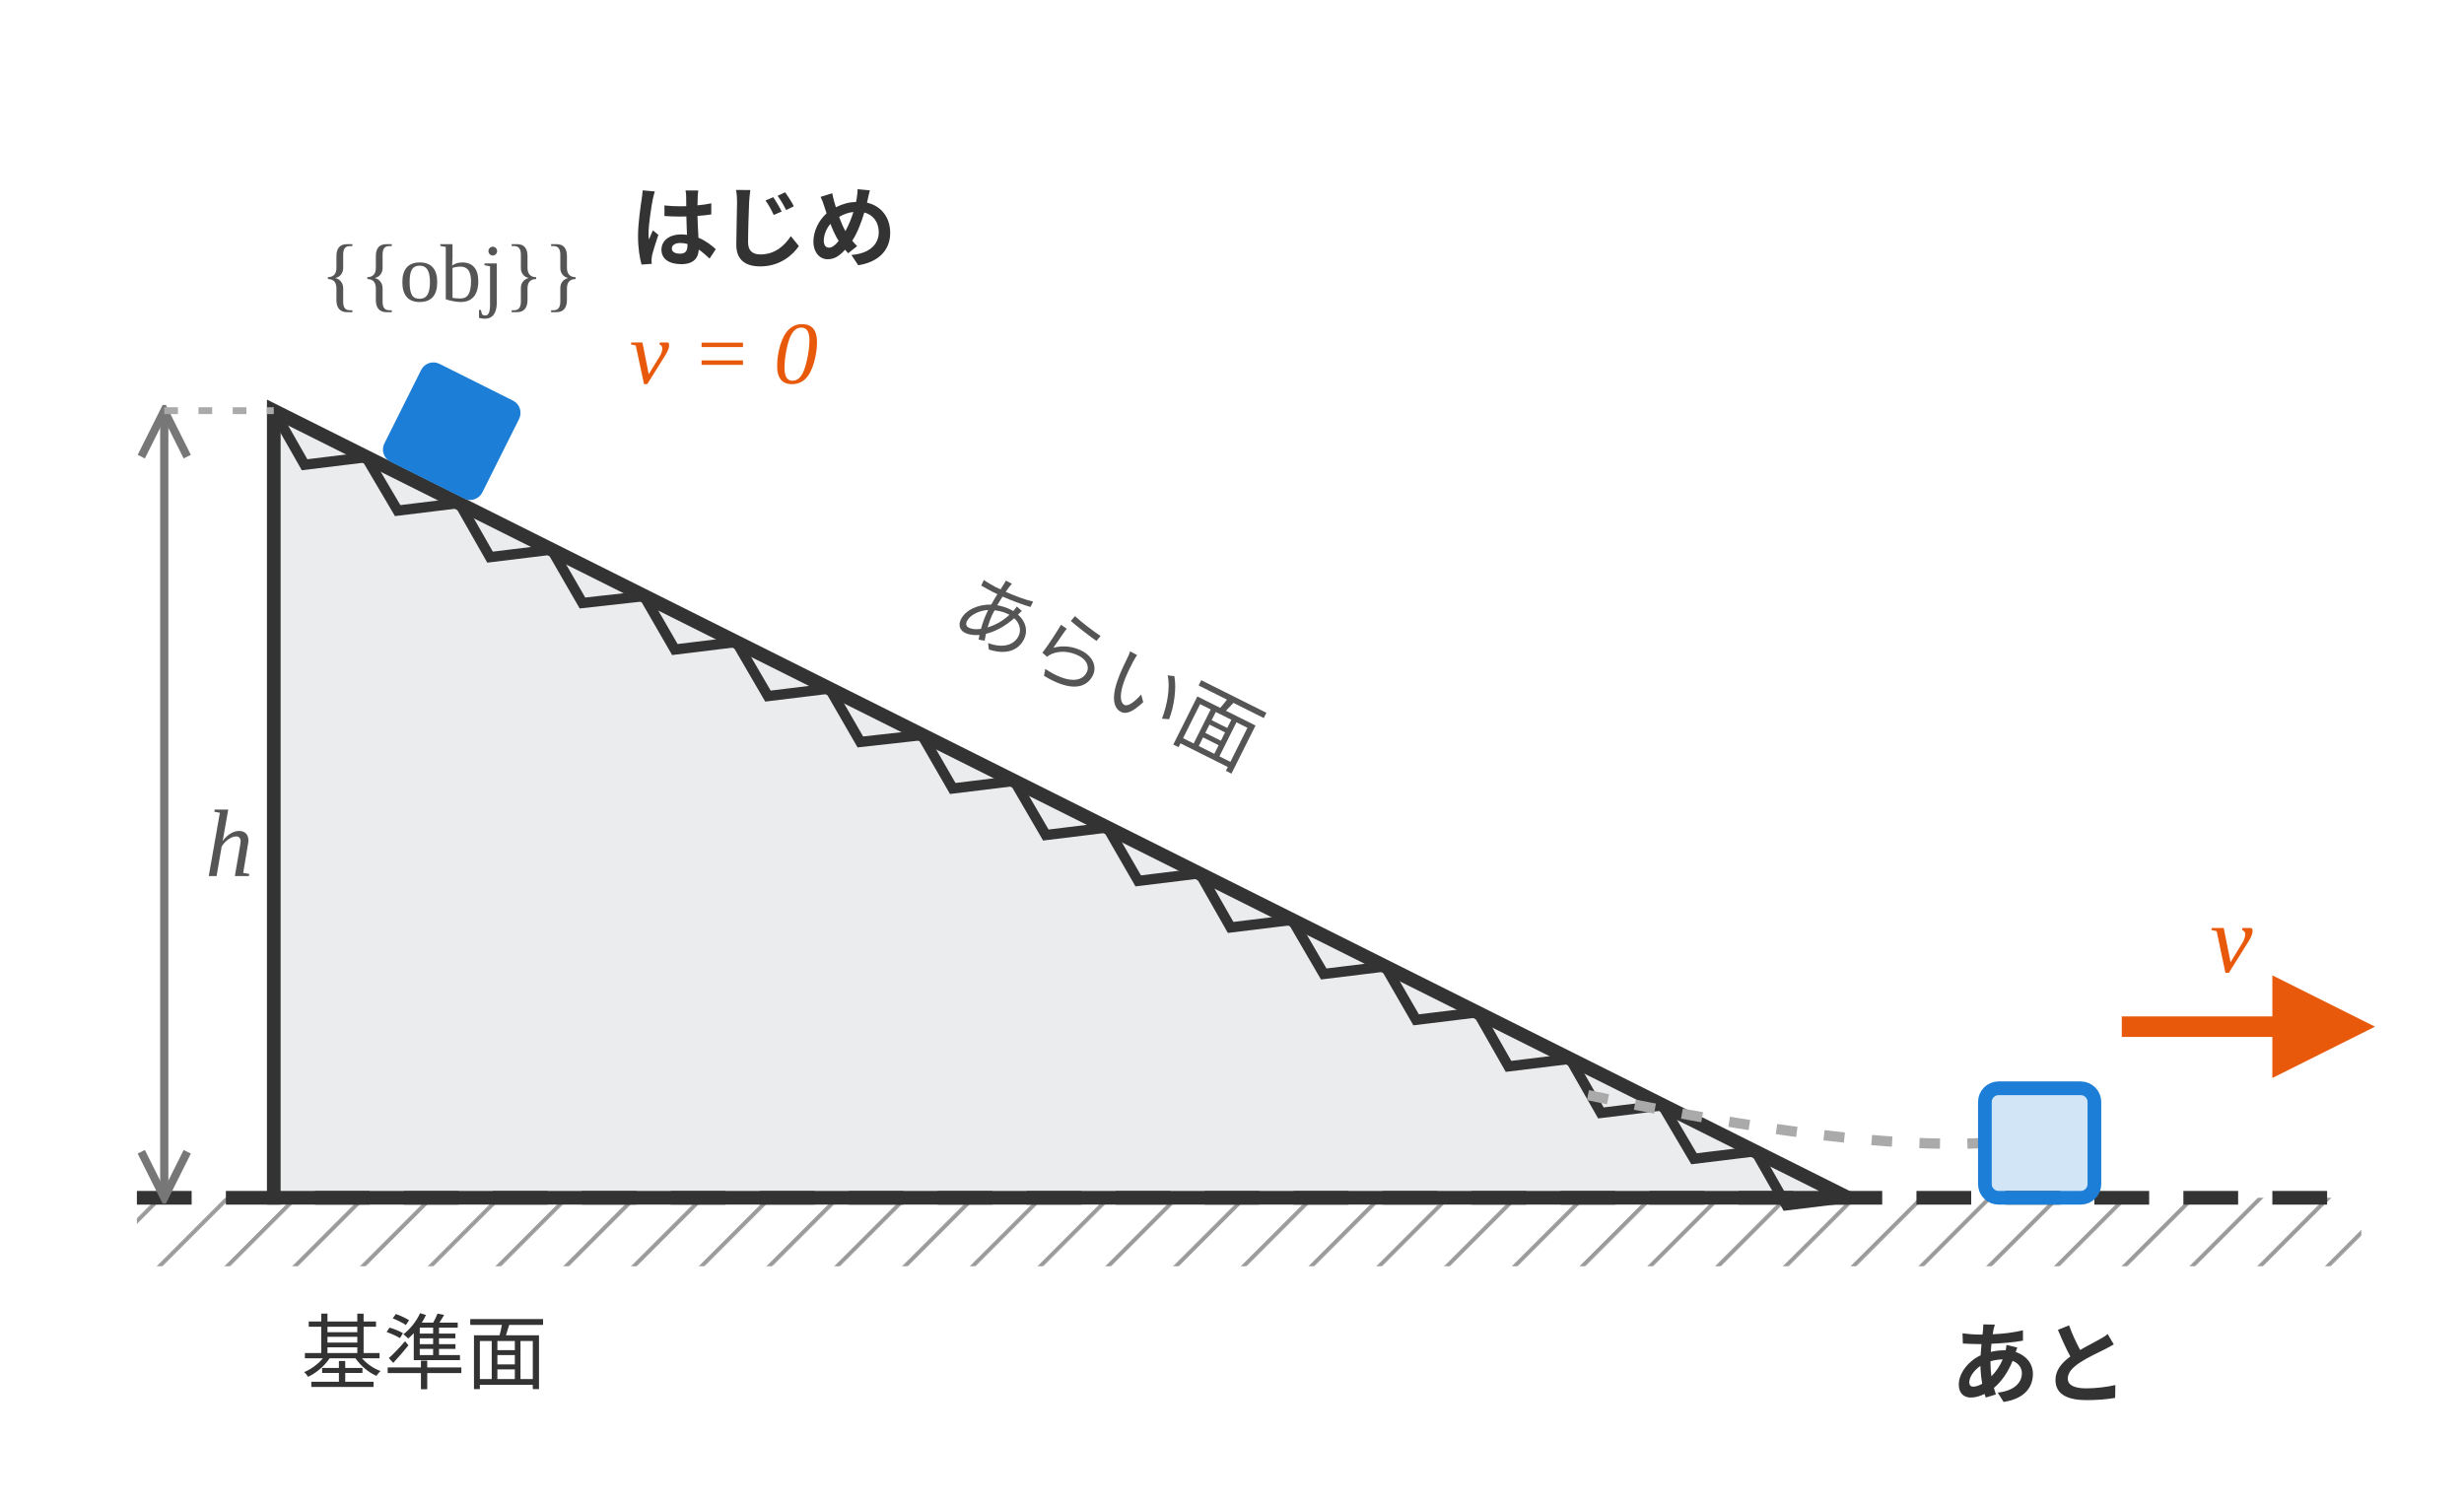
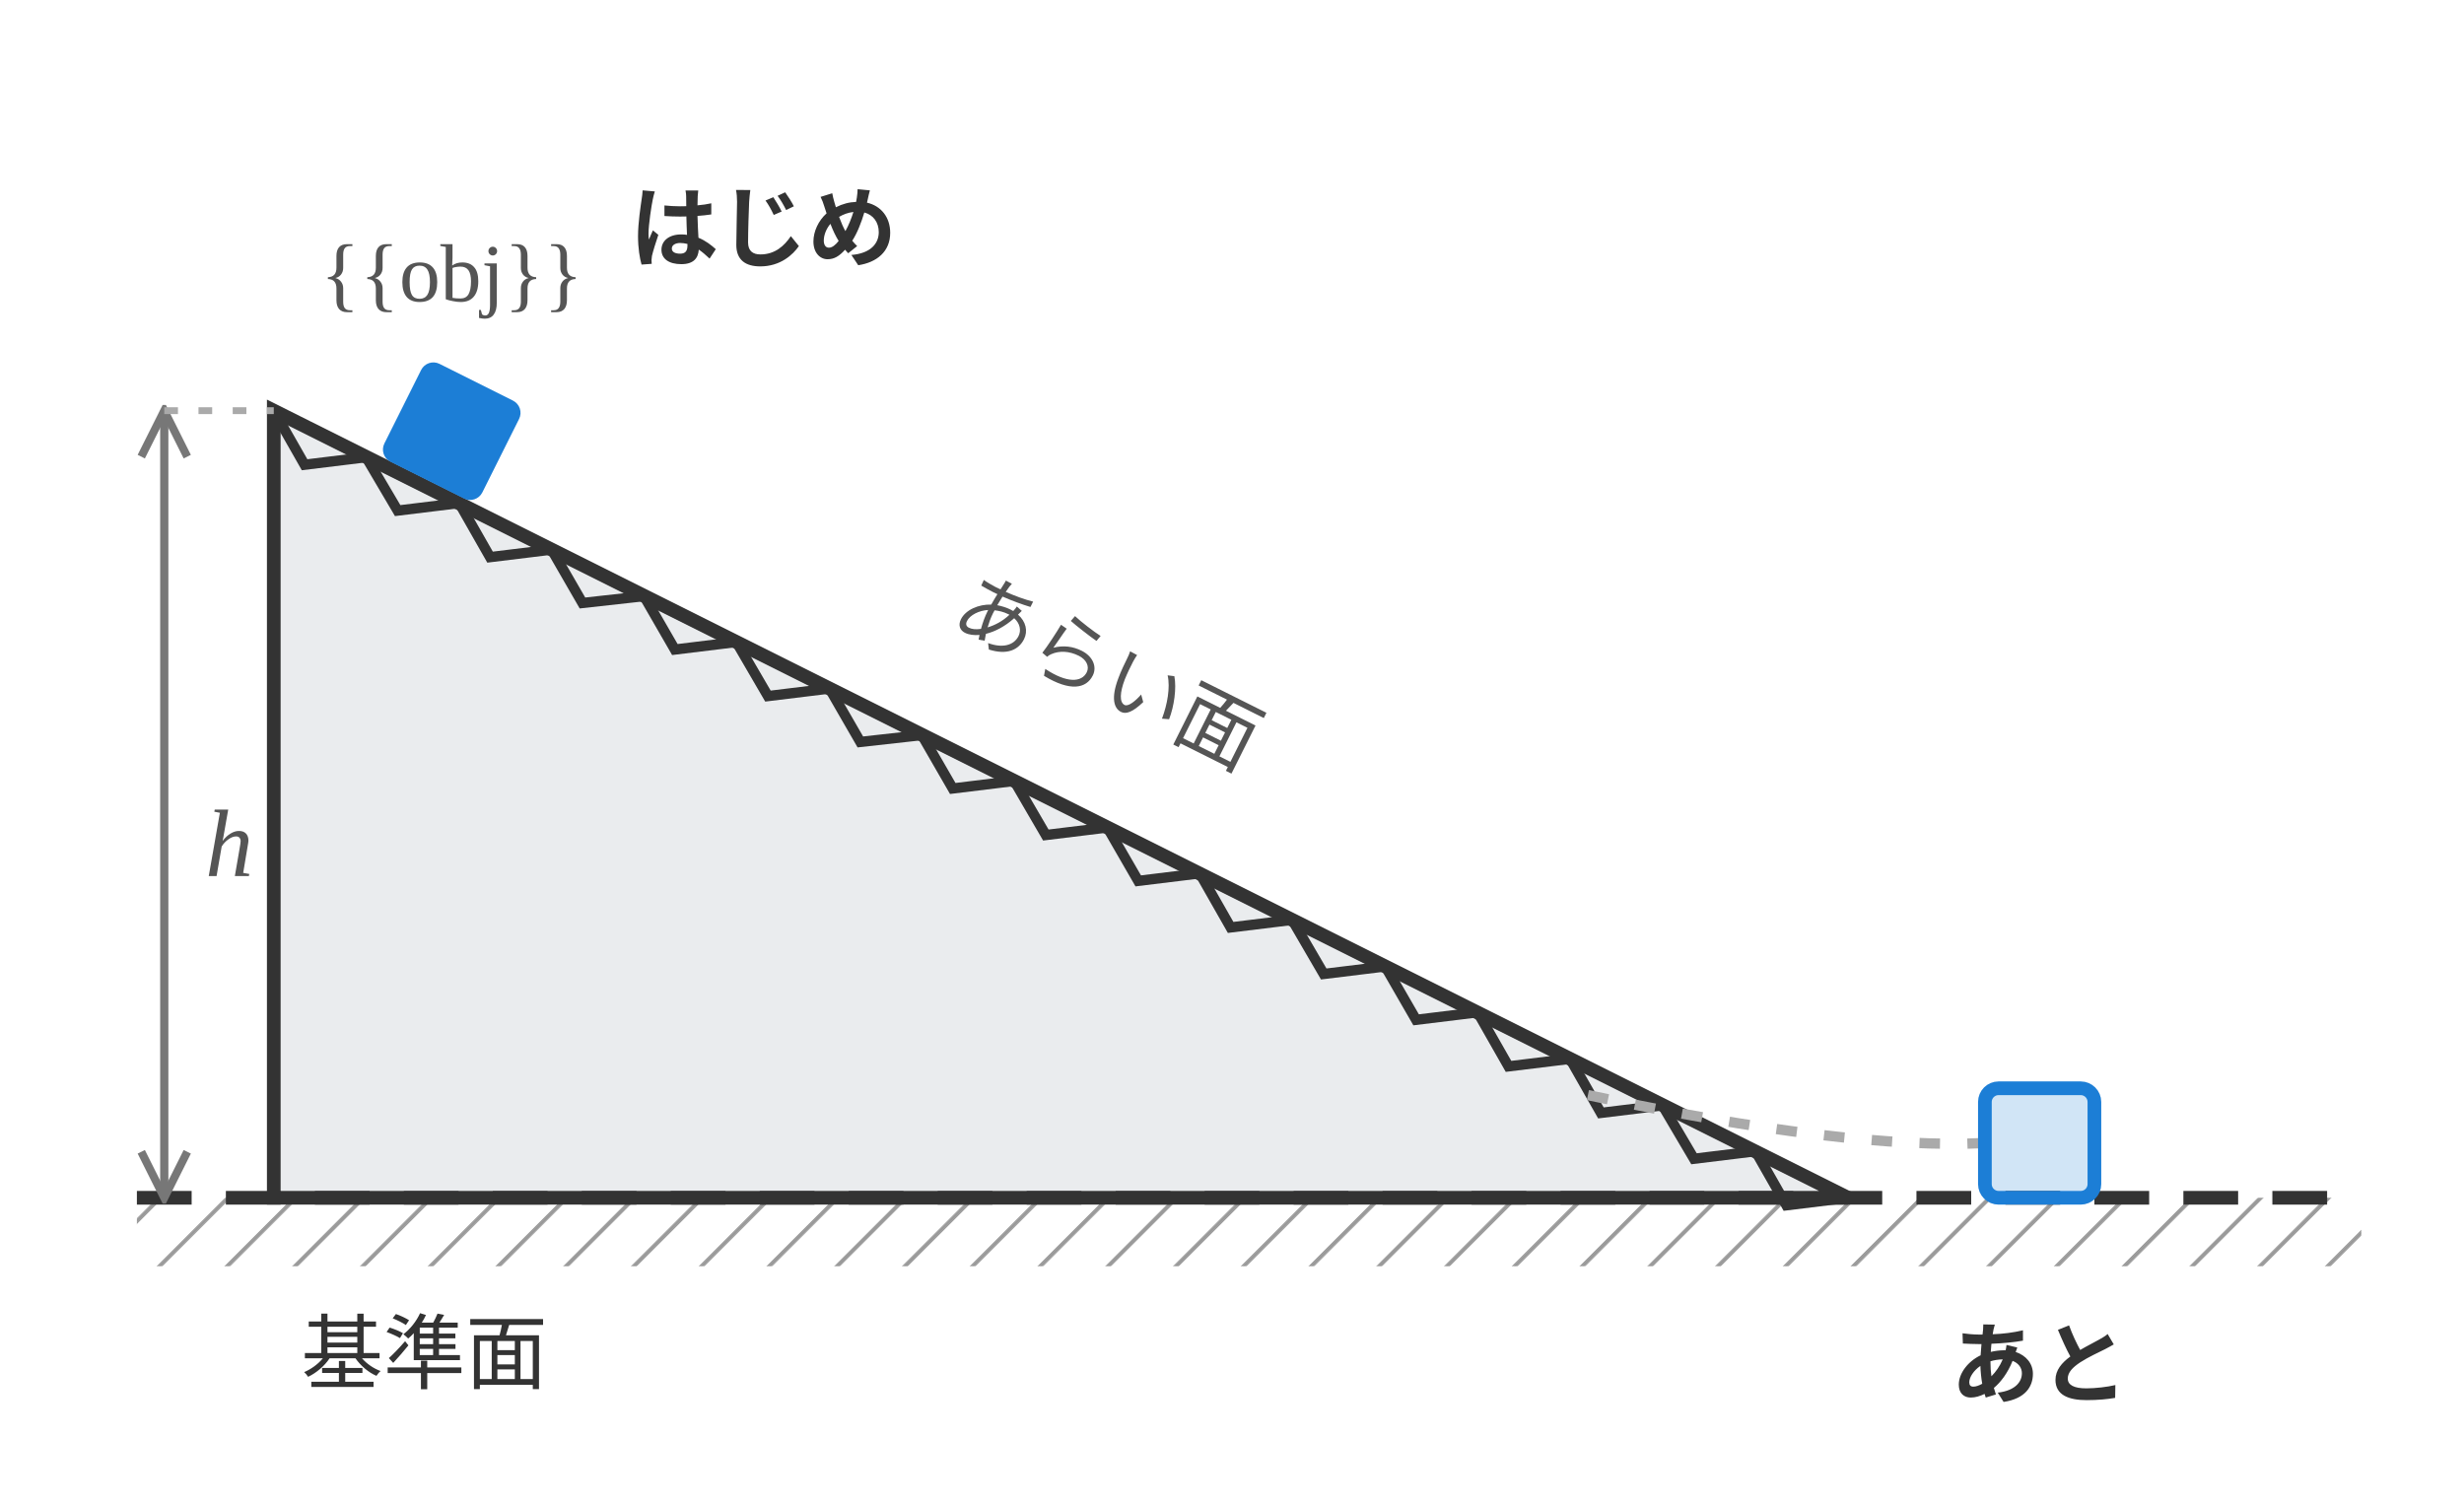
<svg xmlns="http://www.w3.org/2000/svg" viewBox="0 0 360 220" class="dg" role="img" aria-label="あらい斜面を静かにすべり下り、下端に達した。">
  <defs>
    <pattern id="D1-hatch" width="7" height="7" patternUnits="userSpaceOnUse" patternTransform="rotate(45)">
      <line x1="0" y1="0" x2="0" y2="7" class="dg-hatchline" stroke="#999" stroke-width="1.2" />
    </pattern>
    <marker id="D1-vel" viewBox="0 0 10 10" refX="8" refY="5" markerWidth="5" markerHeight="5" orient="auto-start-reverse">
      <path d="M0,0 L10,5 L0,10 z" class="dg-vel-head" fill="#e8590c" />
    </marker>
    <marker id="D1-dim" viewBox="0 0 10 10" refX="9" refY="5" markerWidth="7" markerHeight="7" orient="auto-start-reverse">
      <path d="M1,1 L9,5 L1,9" class="dg-dim-head" fill="none" stroke="#777" stroke-width="1.4" />
    </marker>
  </defs>
  <rect class="dg-hatch" x="20" y="175" width="325" height="10" fill="url(#D1-hatch)" />
  <line class="dg-ref" x1="20" y1="175" x2="345" y2="175" stroke="#333" stroke-width="2" stroke-dasharray="8 5" />
  <text class="dg-reflbl" x="44" y="202" text-anchor="start" font-size="12" fill="#333">基準面</text>
  <polygon class="dg-solid" points="40,60 40,175 270,175" fill="#adb5bd" fill-opacity="0.25" stroke="#333" stroke-width="2" />
  <polyline class="dg-rough" points="40,60 44.5,67.9 53.5,66.8 58.1,74.6 67.1,73.5 71.6,81.4 80.6,80.3 85.1,88.1 94.1,87.1 98.6,94.9 107.6,93.8 112.2,101.7 121.2,100.6 125.7,108.4 134.7,107.4 139.2,115.2 148.2,114.1 152.8,122 161.8,120.9 166.3,128.7 175.3,127.6 179.8,135.5 188.8,134.4 193.4,142.3 202.4,141.2 206.9,149 215.9,147.9 220.4,155.8 229.4,154.7 233.9,162.6 242.9,161.5 247.5,169.3 256.5,168.2 261,176.1 270,175" fill="none" stroke="#333" stroke-width="1.5" />
  <text transform="rotate(26.57 160 102)" class="dg-note dg-surface dg-rough-lbl" x="160" y="102" text-anchor="middle" font-size="12" fill="#555">あらい面</text>
  <path class="dg-path" d="M232,160 Q270,168 290,167" fill="none" stroke="#aaa" stroke-width="1.5" stroke-dasharray="3 4" />
  <line class="dg-dim" x1="24" y1="60" x2="24" y2="175" stroke="#777" stroke-width="1.2" marker-start="url(#D1-dim)" marker-end="url(#D1-dim)" />
  <text class="dg-dimlbl" x="30" y="128" text-anchor="start" font-size="14" font-style="italic" fill="#555">h</text>
  <line class="dg-guide" x1="24" y1="60" x2="40" y2="60" stroke="#aaa" stroke-width="1" stroke-dasharray="2 3" />
  <rect class="dg-obj" x="58" y="55" width="16" height="16" rx="2" fill="#1c7ed6" transform="rotate(26.57 66 63)" />
  <text class="dg-name" x="66" y="44" text-anchor="middle" font-size="12" fill="#555">{{obj}}</text>
  <text class="dg-tag dg-tag-start" x="92" y="38" text-anchor="start" font-size="13" font-weight="700" fill="#333">はじめ</text>
-   <text class="dg-v0" x="92" y="56" text-anchor="start" font-size="13" font-style="italic" fill="#e8590c">v = 0</text>
  <rect class="dg-obj dg-after" x="290" y="159" width="16" height="16" rx="2" fill="#1c7ed6" fill-opacity="0.2" stroke="#1c7ed6" stroke-width="2" />
  <text class="dg-tag dg-tag-end" x="298" y="204" text-anchor="middle" font-size="13" font-weight="700" fill="#333">あと</text>
-   <line class="dg-vel" x1="310" y1="150" x2="344" y2="150" stroke="#e8590c" stroke-width="3" marker-end="url(#D1-vel)" />
-   <text class="dg-vlbl" x="326" y="142" text-anchor="middle" font-size="14" font-style="italic" fill="#e8590c">v</text>
</svg>
